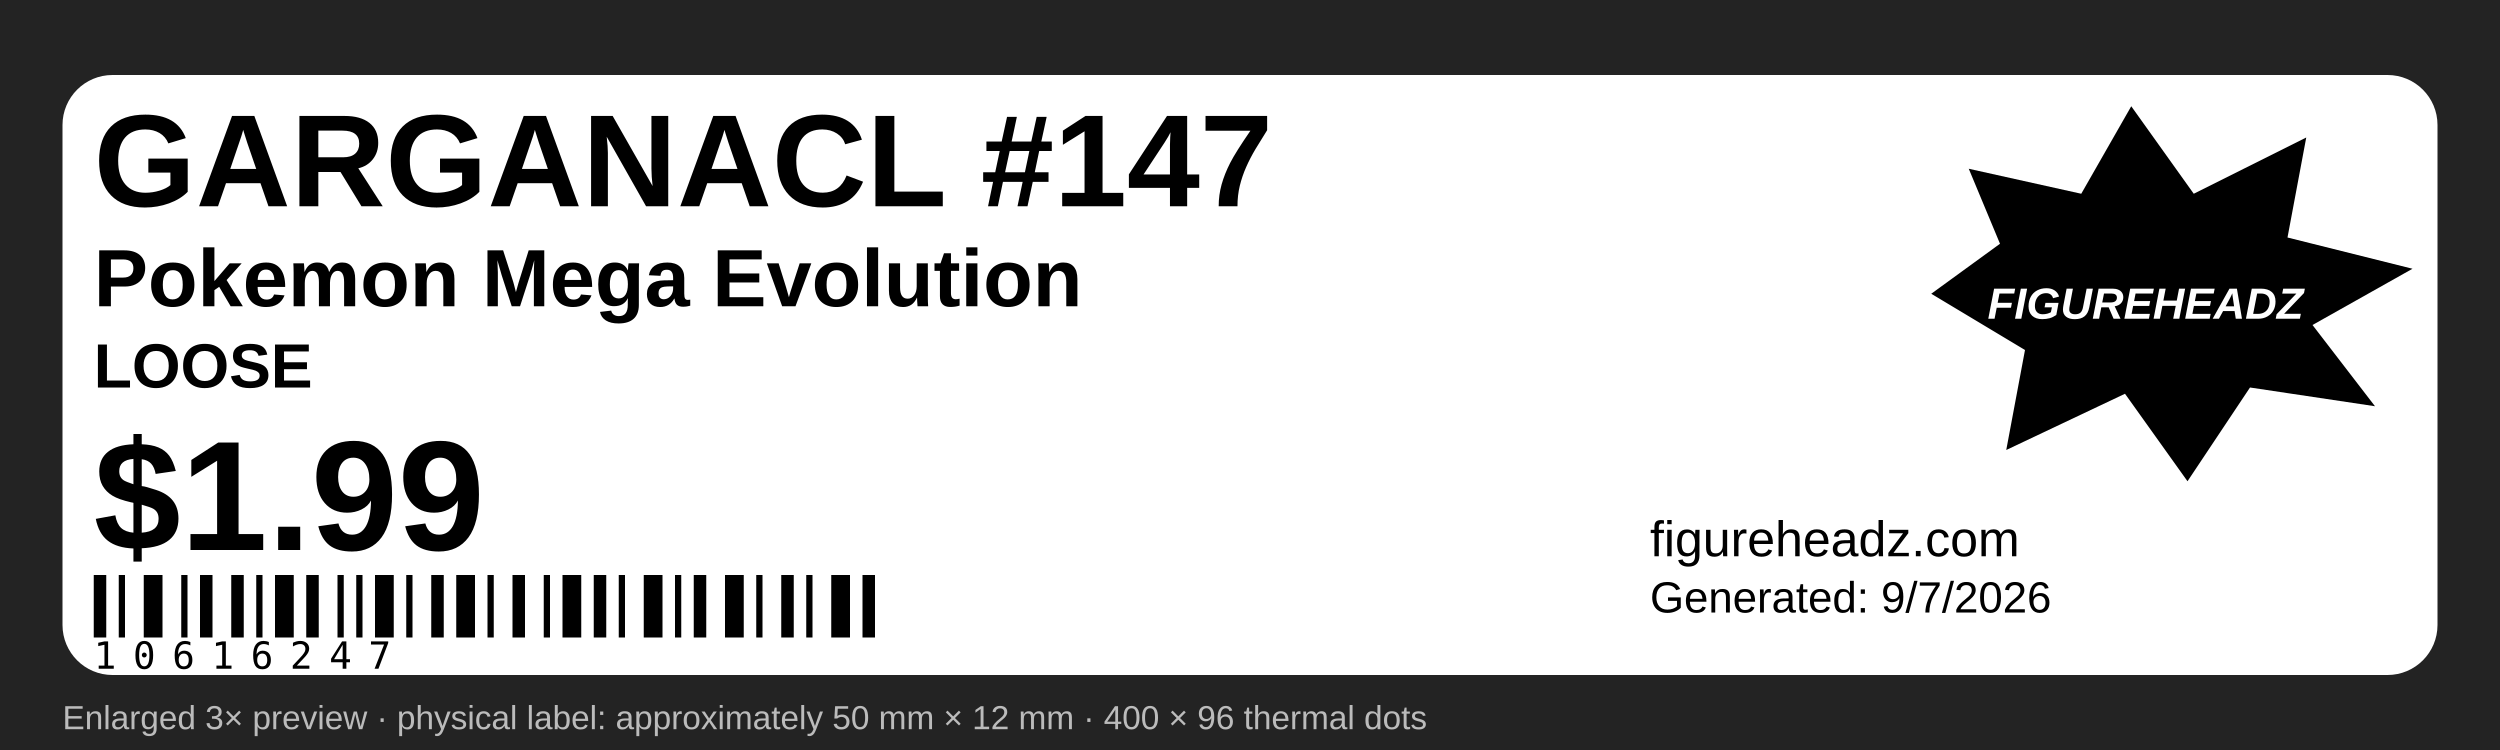
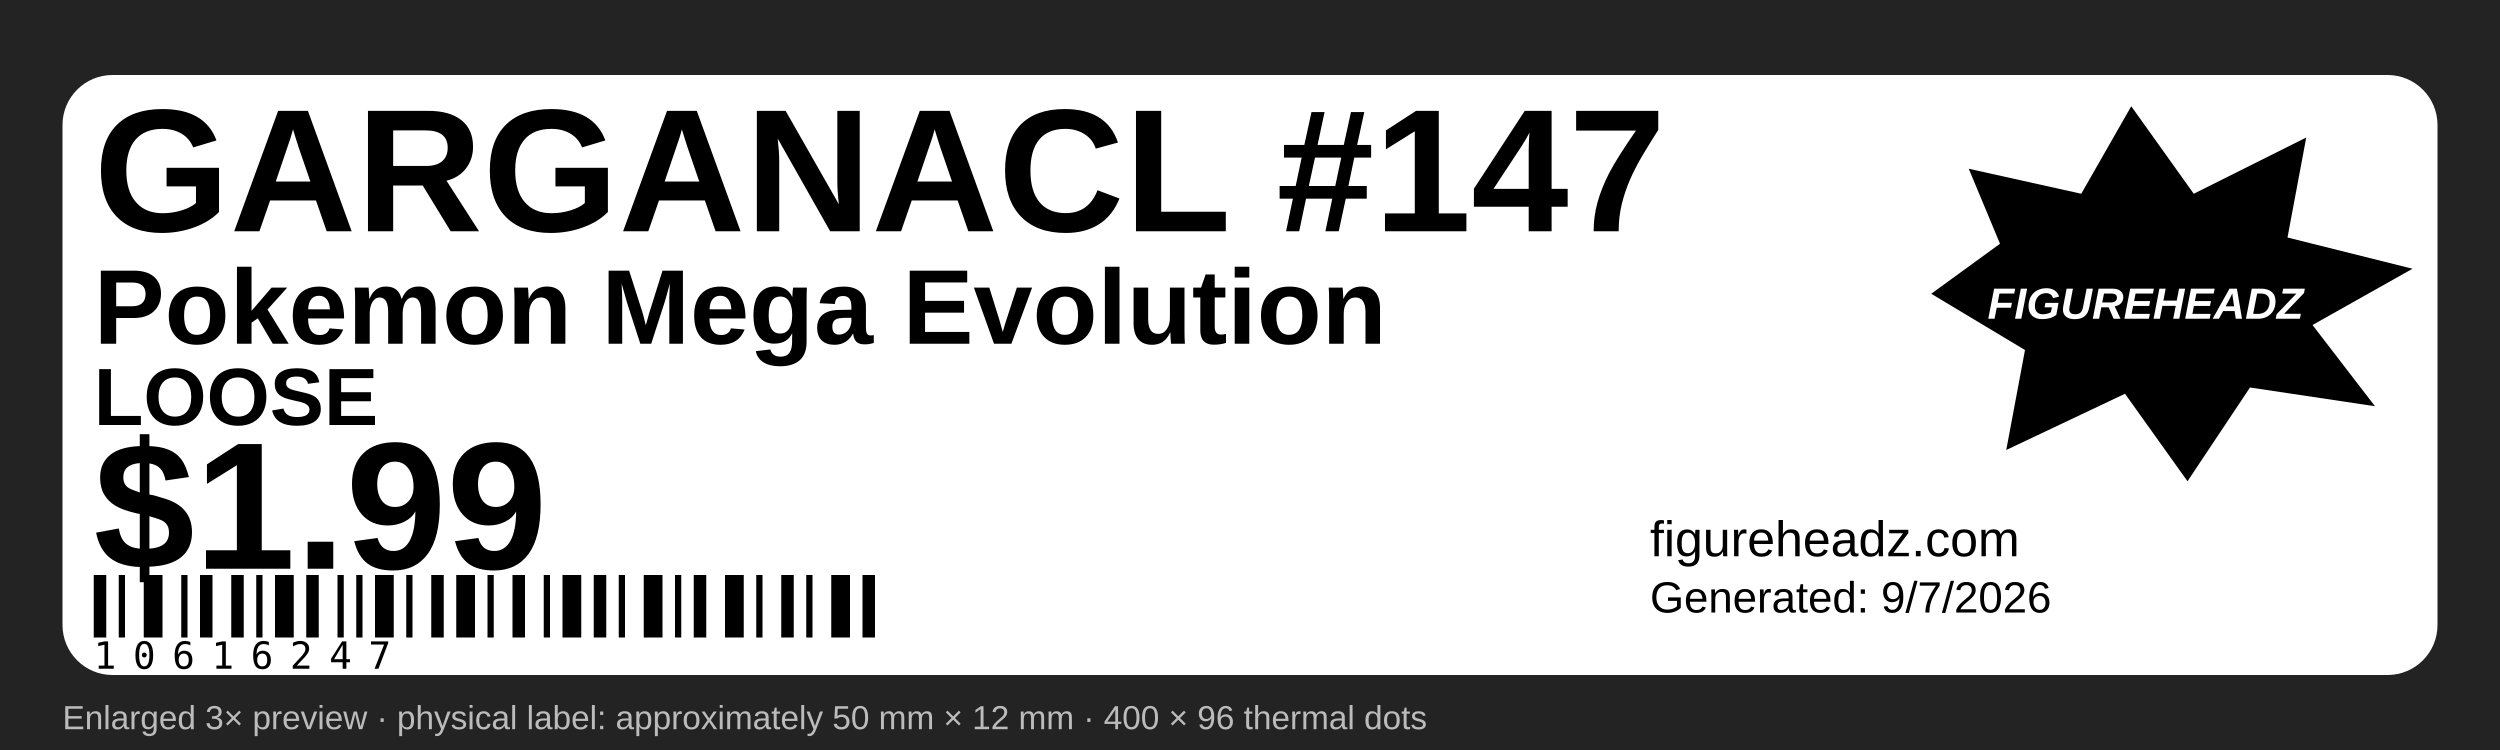
<svg xmlns="http://www.w3.org/2000/svg" width="1200" height="360" viewBox="0 0 1200 360">
  <rect width="1200" height="360" fill="#232323" />
  <rect x="30" y="36" width="1140" height="288" rx="24" fill="#fff" />
-   <text x="45" y="99" fill="#000" font-family="Arial,sans-serif" font-size="63" font-weight="900">GARGANACL #147</text>
-   <text x="45" y="147" fill="#000" font-family="Arial,sans-serif" font-size="39" font-weight="800">Pokemon Mega Evolution</text>
-   <text x="45" y="186" fill="#000" font-family="Arial,sans-serif" font-size="30" font-weight="700">LOOSE</text>
-   <text x="45" y="264" fill="#000" font-family="Arial,sans-serif" font-size="75" font-weight="900">$1.99</text>
+   <text x="45" y="111" fill="#000" font-family="Arial,sans-serif" font-size="84" font-weight="900">GARGANACL #147</text>
+   <text x="45" y="165" fill="#000" font-family="Arial,sans-serif" font-size="51" font-weight="800">Pokemon Mega Evolution</text>
+   <text x="45" y="204" fill="#000" font-family="Arial,sans-serif" font-size="39" font-weight="700">LOOSE</text>
+   <text x="45" y="273" fill="#000" font-family="Arial,sans-serif" font-size="87" font-weight="900">$1.99</text>
  <path d="M927 141 L960 117 L945 81 L999 93 L1023 51 L1053 93 L1107 66            L1098 114 L1158 129 L1110 156 L1140 195 L1080 186 L1050 231            L1020 189 L963 216 L972 168 Z" fill="#000" />
  <text x="954" y="153" fill="#fff" font-family="Arial Narrow,Arial,sans-serif" font-size="21" font-style="italic" font-weight="900">FIGUREHEADZ</text>
  <g fill="#000">
    <rect x="45" y="276" width="6" height="30" />
    <rect x="57" y="276" width="3" height="30" />
    <rect x="69" y="276" width="9" height="30" />
    <rect x="87" y="276" width="3" height="30" />
    <rect x="96" y="276" width="6" height="30" />
    <rect x="111" y="276" width="6" height="30" />
    <rect x="123" y="276" width="3" height="30" />
    <rect x="132" y="276" width="9" height="30" />
    <rect x="147" y="276" width="6" height="30" />
    <rect x="162" y="276" width="3" height="30" />
    <rect x="171" y="276" width="3" height="30" />
    <rect x="180" y="276" width="9" height="30" />
    <rect x="195" y="276" width="3" height="30" />
    <rect x="207" y="276" width="6" height="30" />
    <rect x="219" y="276" width="9" height="30" />
    <rect x="234" y="276" width="3" height="30" />
    <rect x="246" y="276" width="6" height="30" />
    <rect x="261" y="276" width="3" height="30" />
    <rect x="270" y="276" width="9" height="30" />
    <rect x="285" y="276" width="6" height="30" />
    <rect x="297" y="276" width="3" height="30" />
    <rect x="309" y="276" width="9" height="30" />
    <rect x="324" y="276" width="3" height="30" />
    <rect x="333" y="276" width="6" height="30" />
    <rect x="348" y="276" width="9" height="30" />
    <rect x="363" y="276" width="3" height="30" />
    <rect x="375" y="276" width="6" height="30" />
    <rect x="387" y="276" width="3" height="30" />
    <rect x="399" y="276" width="9" height="30" />
    <rect x="414" y="276" width="6" height="30" />
  </g>
  <text x="792" y="267" fill="#000" font-family="Arial,sans-serif" font-size="24">figureheadz.com</text>
  <text x="792" y="294" fill="#000" font-family="Arial,sans-serif" font-size="21">Generated: 9/7/2026</text>
  <text x="45" y="321" fill="#000" font-family="monospace" font-size="18" letter-spacing="8">10616247</text>
  <text x="30" y="350" fill="#bbb" font-family="Arial,sans-serif" font-size="16">
    Enlarged 3× preview · physical label: approximately 50 mm × 12 mm · 400 × 96 thermal dots
  </text>
</svg>
